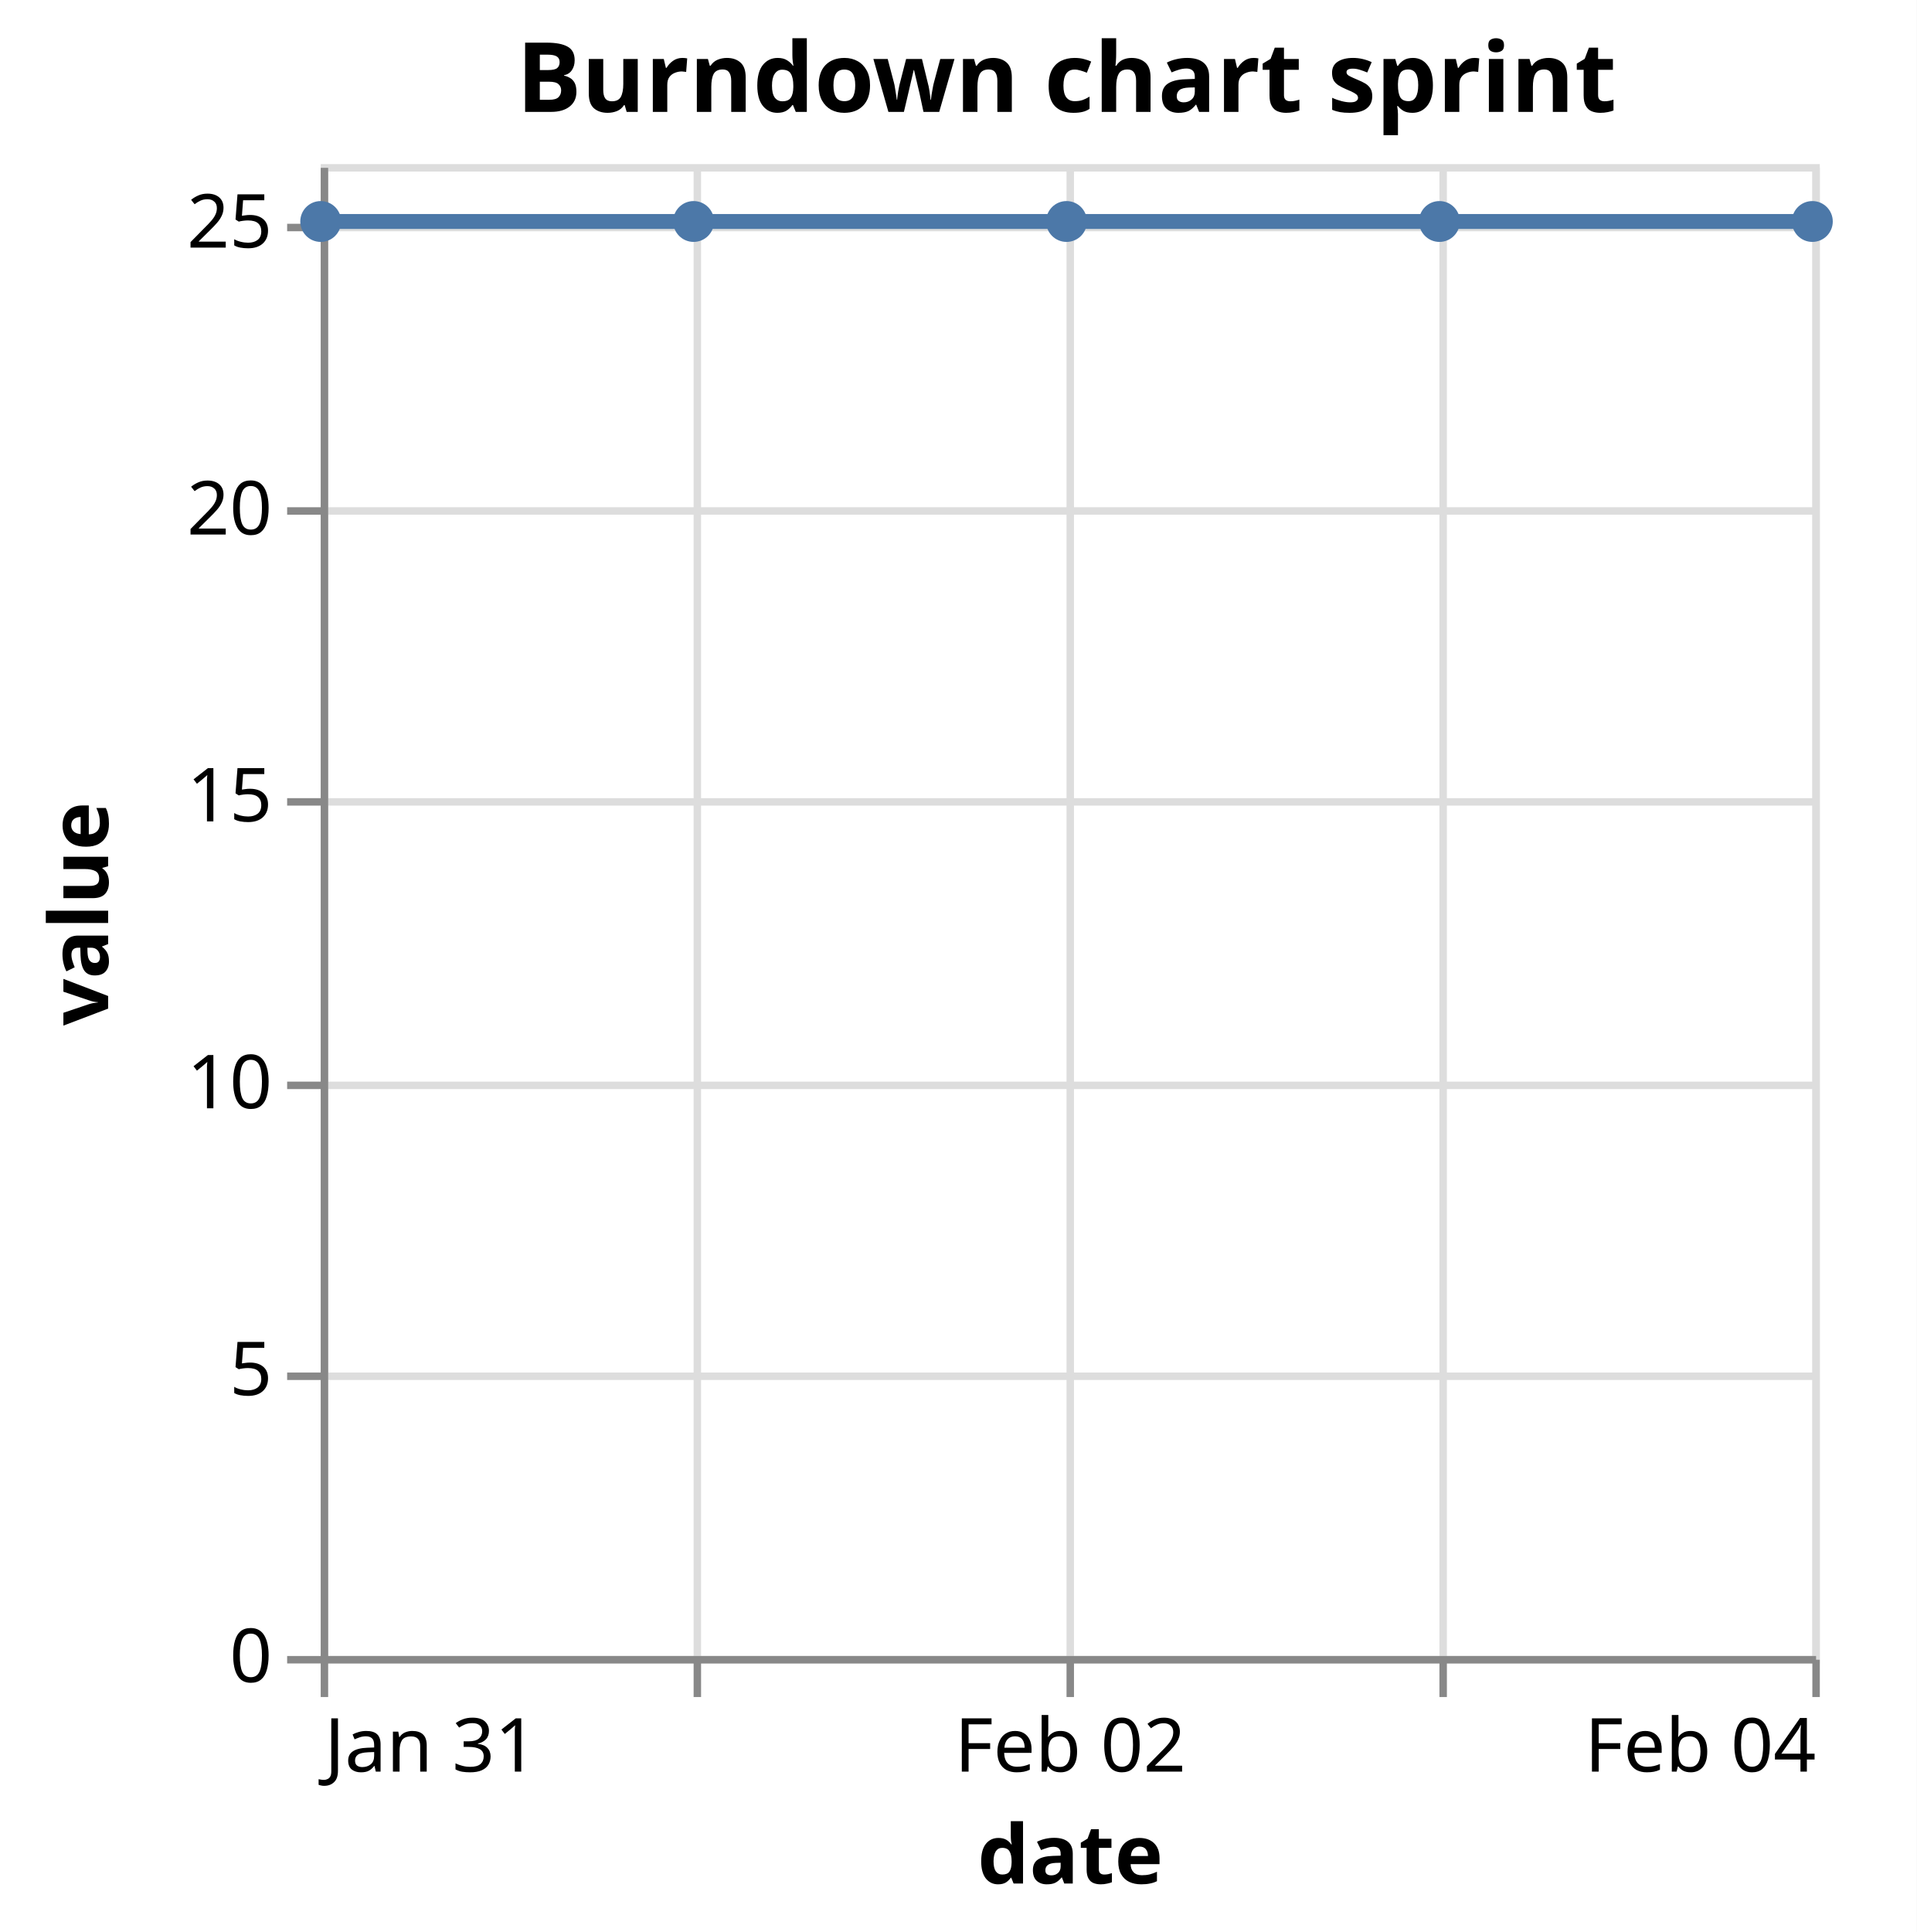
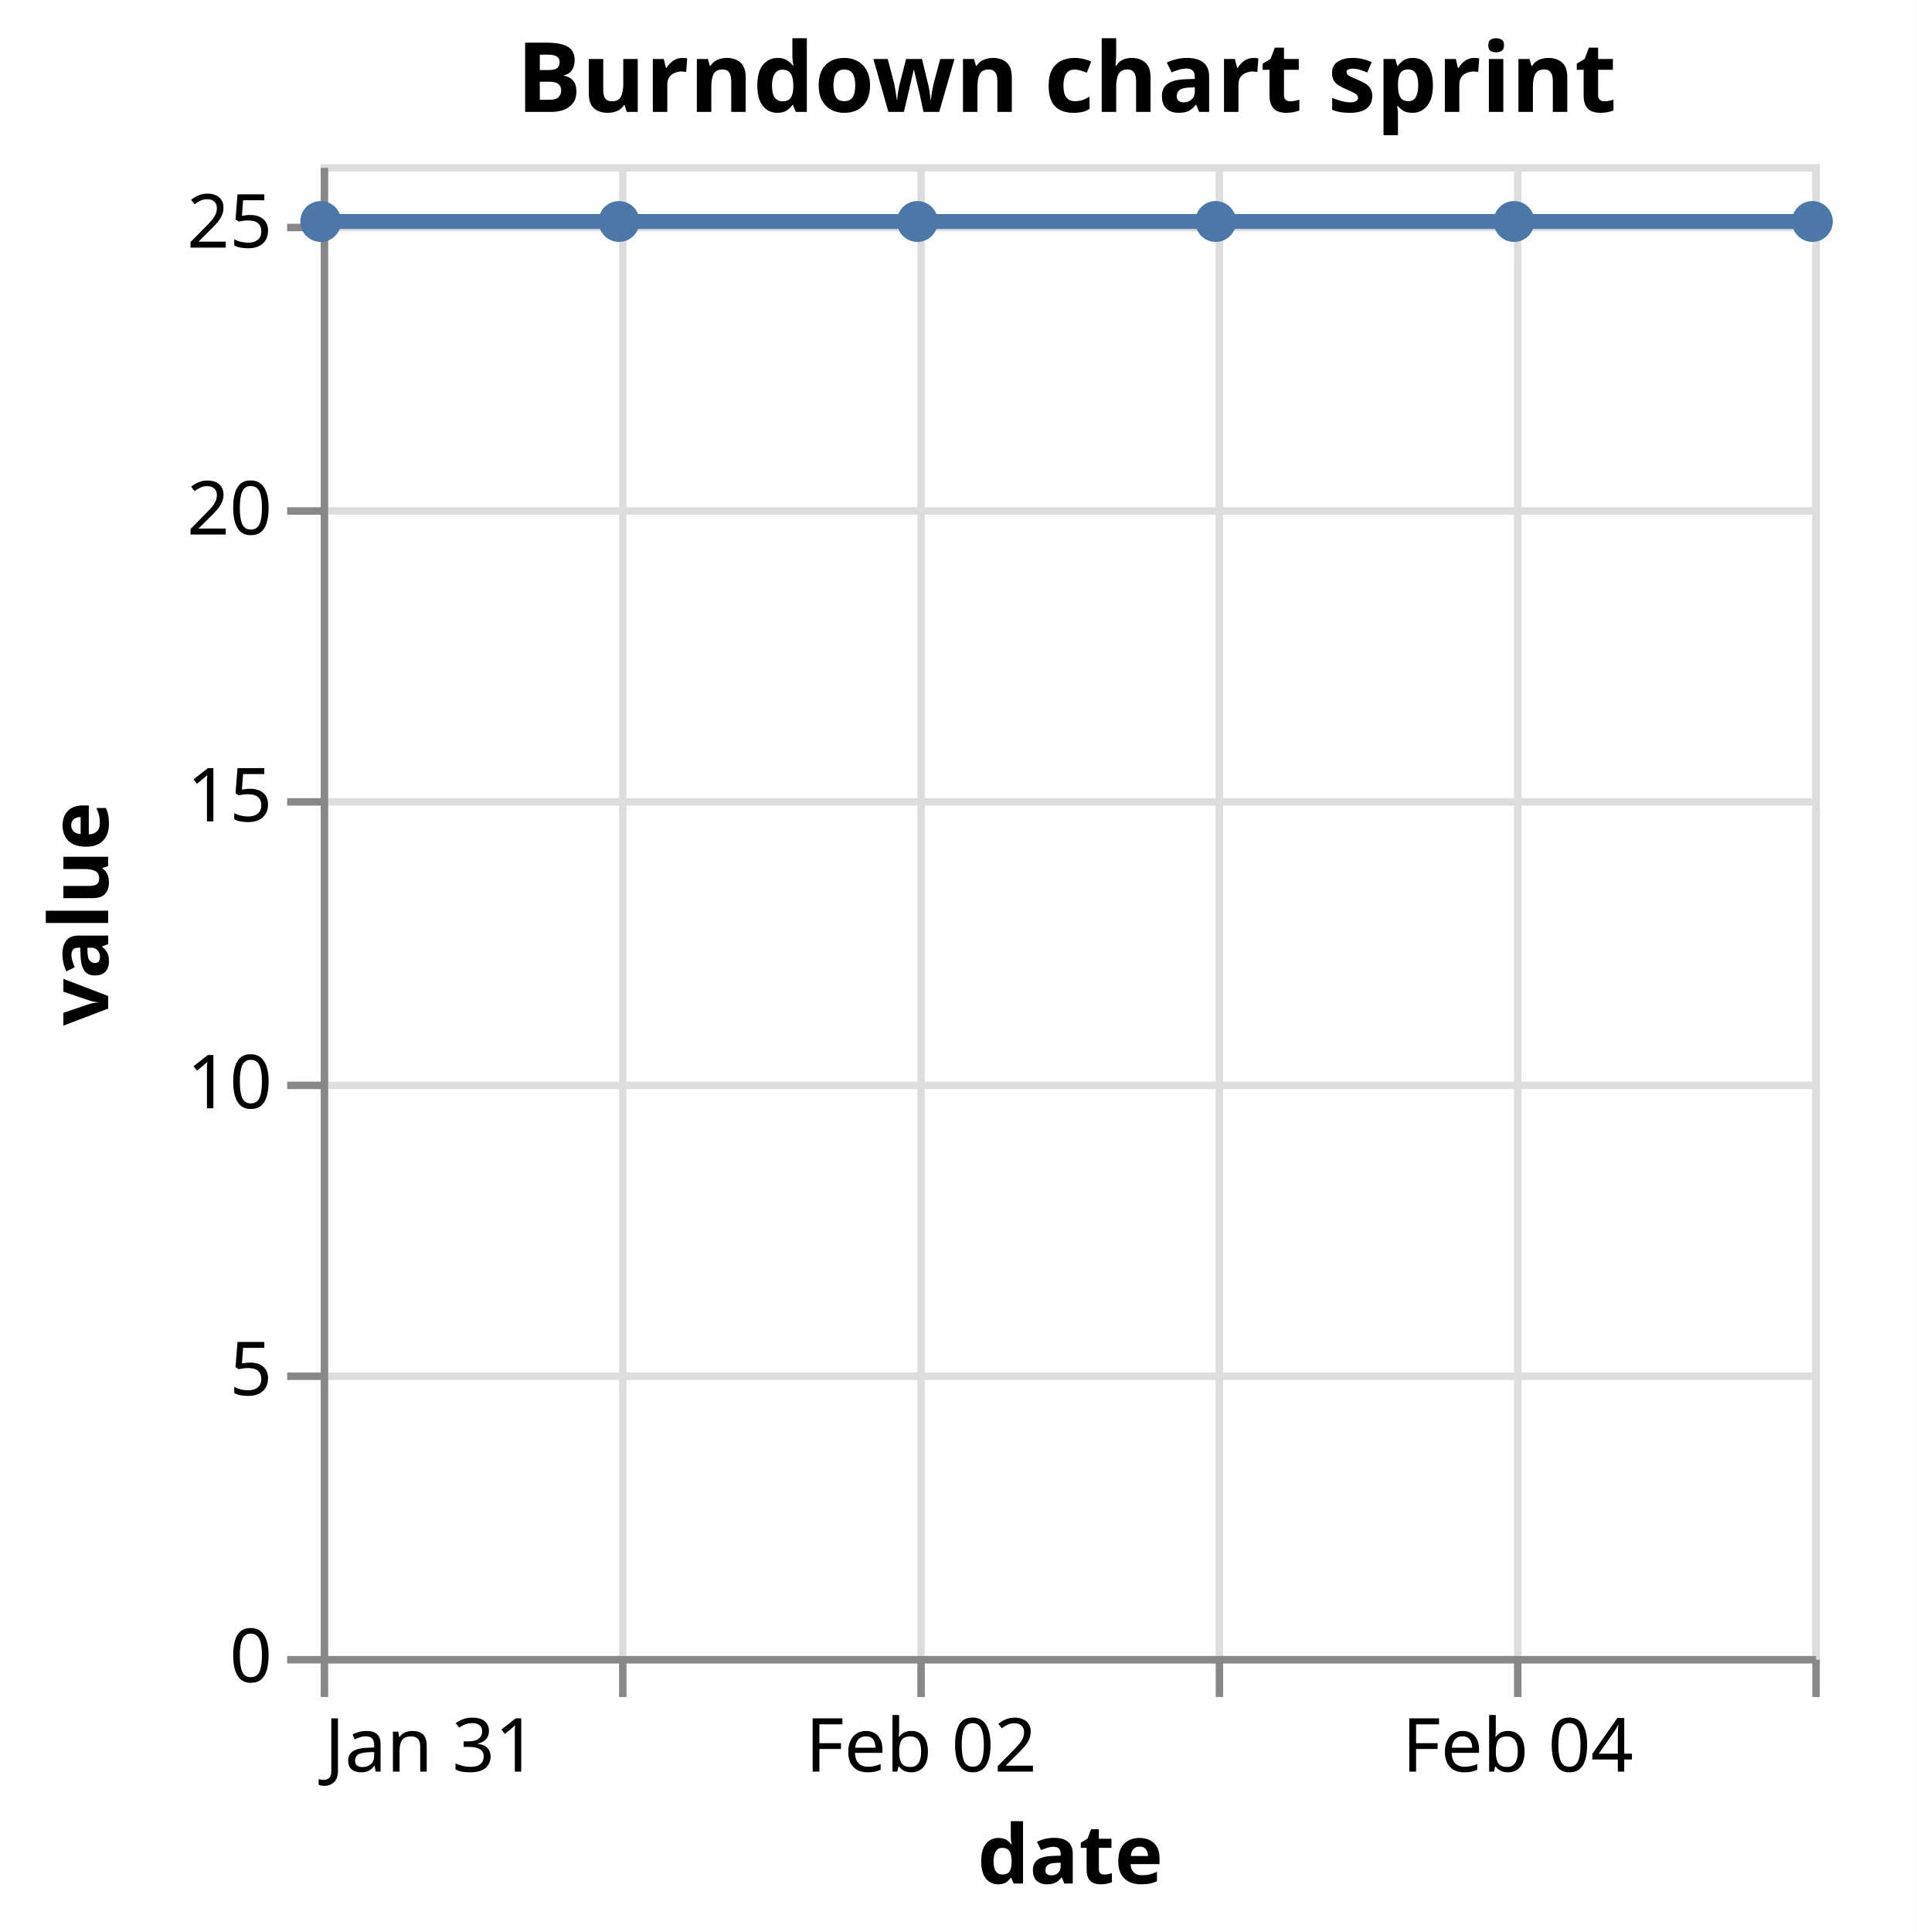
<svg xmlns="http://www.w3.org/2000/svg" version="1.1" class="marks" width="257" height="259" viewBox="0 0 257 259">
  <rect width="257" height="259" fill="white" />
  <g fill="none" stroke-miterlimit="10" transform="translate(43,22)">
    <g class="mark-group role-frame root" role="graphics-object" aria-roledescription="group mark container">
      <g transform="translate(0,0)">
        <path class="background" aria-hidden="true" d="M0.5,0.5h200v200h-200Z" stroke="#ddd" />
        <g>
          <g class="mark-group role-axis" aria-hidden="true">
            <g transform="translate(0.5,200.5)">
              <path class="background" aria-hidden="true" d="M0,0h0v0h0Z" pointer-events="none" />
              <g>
                <g class="mark-rule role-axis-grid" pointer-events="none">
                  <line transform="translate(0,-200)" x2="0" y2="200" stroke="#ddd" stroke-width="1" opacity="1" />
-                   <line transform="translate(50,-200)" x2="0" y2="200" stroke="#ddd" stroke-width="1" opacity="1" />
-                   <line transform="translate(100,-200)" x2="0" y2="200" stroke="#ddd" stroke-width="1" opacity="1" />
-                   <line transform="translate(150,-200)" x2="0" y2="200" stroke="#ddd" stroke-width="1" opacity="1" />
+                   <line transform="translate(40,-200)" x2="0" y2="200" stroke="#ddd" stroke-width="1" opacity="1" />
+                   <line transform="translate(80,-200)" x2="0" y2="200" stroke="#ddd" stroke-width="1" opacity="1" />
+                   <line transform="translate(120,-200)" x2="0" y2="200" stroke="#ddd" stroke-width="1" opacity="1" />
+                   <line transform="translate(160,-200)" x2="0" y2="200" stroke="#ddd" stroke-width="1" opacity="1" />
                  <line transform="translate(200,-200)" x2="0" y2="200" stroke="#ddd" stroke-width="1" opacity="1" />
                </g>
              </g>
              <path class="foreground" aria-hidden="true" d="" pointer-events="none" display="none" />
            </g>
          </g>
          <g class="mark-group role-axis" aria-hidden="true">
            <g transform="translate(0.5,0.5)">
              <path class="background" aria-hidden="true" d="M0,0h0v0h0Z" pointer-events="none" />
              <g>
                <g class="mark-rule role-axis-grid" pointer-events="none">
                  <line transform="translate(0,200)" x2="200" y2="0" stroke="#ddd" stroke-width="1" opacity="1" />
                  <line transform="translate(0,162)" x2="200" y2="0" stroke="#ddd" stroke-width="1" opacity="1" />
                  <line transform="translate(0,123)" x2="200" y2="0" stroke="#ddd" stroke-width="1" opacity="1" />
                  <line transform="translate(0,85)" x2="200" y2="0" stroke="#ddd" stroke-width="1" opacity="1" />
                  <line transform="translate(0,46)" x2="200" y2="0" stroke="#ddd" stroke-width="1" opacity="1" />
                  <line transform="translate(0,8)" x2="200" y2="0" stroke="#ddd" stroke-width="1" opacity="1" />
                </g>
              </g>
              <path class="foreground" aria-hidden="true" d="" pointer-events="none" display="none" />
            </g>
          </g>
-           <g class="mark-group role-axis" role="graphics-symbol" aria-roledescription="axis" aria-label="X-axis titled 'date' for a time scale with values from January 31 to February 04">
+           <g class="mark-group role-axis" role="graphics-symbol" aria-roledescription="axis" aria-label="X-axis titled 'date' for a time scale with values from January 31 to February 05">
            <g transform="translate(0.5,200.5)">
              <path class="background" aria-hidden="true" d="M0,0h0v0h0Z" pointer-events="none" />
              <g>
                <g class="mark-rule role-axis-tick" pointer-events="none">
                  <line transform="translate(0,0)" x2="0" y2="5" stroke="#888" stroke-width="1" opacity="1" />
-                   <line transform="translate(50,0)" x2="0" y2="5" stroke="#888" stroke-width="1" opacity="1" />
-                   <line transform="translate(100,0)" x2="0" y2="5" stroke="#888" stroke-width="1" opacity="1" />
-                   <line transform="translate(150,0)" x2="0" y2="5" stroke="#888" stroke-width="1" opacity="1" />
+                   <line transform="translate(40,0)" x2="0" y2="5" stroke="#888" stroke-width="1" opacity="1" />
+                   <line transform="translate(80,0)" x2="0" y2="5" stroke="#888" stroke-width="1" opacity="1" />
+                   <line transform="translate(120,0)" x2="0" y2="5" stroke="#888" stroke-width="1" opacity="1" />
+                   <line transform="translate(160,0)" x2="0" y2="5" stroke="#888" stroke-width="1" opacity="1" />
                  <line transform="translate(200,0)" x2="0" y2="5" stroke="#888" stroke-width="1" opacity="1" />
                </g>
                <g class="mark-text role-axis-label" pointer-events="none">
                  <text text-anchor="start" transform="translate(0,15)" font-family="sans-serif" font-size="10px" fill="#000" opacity="1">Jan 31</text>
-                   <text text-anchor="middle" transform="translate(50,15)" font-family="sans-serif" font-size="10px" fill="#000" opacity="0">Feb 01</text>
-                   <text text-anchor="middle" transform="translate(100,15)" font-family="sans-serif" font-size="10px" fill="#000" opacity="1">Feb 02</text>
-                   <text text-anchor="middle" transform="translate(150,15)" font-family="sans-serif" font-size="10px" fill="#000" opacity="0">Feb 03</text>
-                   <text text-anchor="end" transform="translate(200,15)" font-family="sans-serif" font-size="10px" fill="#000" opacity="1">Feb 04</text>
+                   <text text-anchor="middle" transform="translate(40,15)" font-family="sans-serif" font-size="10px" fill="#000" opacity="0">Feb 01</text>
+                   <text text-anchor="middle" transform="translate(80,15)" font-family="sans-serif" font-size="10px" fill="#000" opacity="1">Feb 02</text>
+                   <text text-anchor="middle" transform="translate(120,15)" font-family="sans-serif" font-size="10px" fill="#000" opacity="0">Feb 03</text>
+                   <text text-anchor="middle" transform="translate(160,15)" font-family="sans-serif" font-size="10px" fill="#000" opacity="1">Feb 04</text>
+                   <text text-anchor="end" transform="translate(200,15)" font-family="sans-serif" font-size="10px" fill="#000" opacity="0">Feb 05</text>
                </g>
                <g class="mark-rule role-axis-domain" pointer-events="none">
                  <line transform="translate(0,0)" x2="200" y2="0" stroke="#888" stroke-width="1" opacity="1" />
                </g>
                <g class="mark-text role-axis-title" pointer-events="none">
                  <text text-anchor="middle" transform="translate(100,30)" font-family="sans-serif" font-size="11px" font-weight="bold" fill="#000" opacity="1">date</text>
                </g>
              </g>
              <path class="foreground" aria-hidden="true" d="" pointer-events="none" display="none" />
            </g>
          </g>
          <g class="mark-group role-axis" role="graphics-symbol" aria-roledescription="axis" aria-label="Y-axis titled 'value' for a linear scale with values from 0 to 26">
            <g transform="translate(0.5,0.5)">
              <path class="background" aria-hidden="true" d="M0,0h0v0h0Z" pointer-events="none" />
              <g>
                <g class="mark-rule role-axis-tick" pointer-events="none">
                  <line transform="translate(0,200)" x2="-5" y2="0" stroke="#888" stroke-width="1" opacity="1" />
                  <line transform="translate(0,162)" x2="-5" y2="0" stroke="#888" stroke-width="1" opacity="1" />
                  <line transform="translate(0,123)" x2="-5" y2="0" stroke="#888" stroke-width="1" opacity="1" />
                  <line transform="translate(0,85)" x2="-5" y2="0" stroke="#888" stroke-width="1" opacity="1" />
                  <line transform="translate(0,46)" x2="-5" y2="0" stroke="#888" stroke-width="1" opacity="1" />
                  <line transform="translate(0,8)" x2="-5" y2="0" stroke="#888" stroke-width="1" opacity="1" />
                </g>
                <g class="mark-text role-axis-label" pointer-events="none">
                  <text text-anchor="end" transform="translate(-7,203)" font-family="sans-serif" font-size="10px" fill="#000" opacity="1">0</text>
                  <text text-anchor="end" transform="translate(-7,164.5385)" font-family="sans-serif" font-size="10px" fill="#000" opacity="1">5</text>
                  <text text-anchor="end" transform="translate(-7,126.0769)" font-family="sans-serif" font-size="10px" fill="#000" opacity="1">10</text>
                  <text text-anchor="end" transform="translate(-7,87.61538)" font-family="sans-serif" font-size="10px" fill="#000" opacity="1">15</text>
                  <text text-anchor="end" transform="translate(-7,49.15385)" font-family="sans-serif" font-size="10px" fill="#000" opacity="1">20</text>
                  <text text-anchor="end" transform="translate(-7,10.69231)" font-family="sans-serif" font-size="10px" fill="#000" opacity="1">25</text>
                </g>
                <g class="mark-rule role-axis-domain" pointer-events="none">
                  <line transform="translate(0,200)" x2="0" y2="-200" stroke="#888" stroke-width="1" opacity="1" />
                </g>
                <g class="mark-text role-axis-title" pointer-events="none">
                  <text text-anchor="middle" transform="translate(-27,100) rotate(-90) translate(0,-2)" font-family="sans-serif" font-size="11px" font-weight="bold" fill="#000" opacity="1">value</text>
                </g>
              </g>
              <path class="foreground" aria-hidden="true" d="" pointer-events="none" display="none" />
            </g>
          </g>
          <g class="mark-line role-mark layer_0_layer_0_marks" role="graphics-object" aria-roledescription="line mark container">
-             <path aria-label="date: Jan 31; value: 25" role="graphics-symbol" aria-roledescription="line mark" d="M0,7.692L50,7.692L100,7.692L150,7.692L200,7.692" stroke="#4c78a8" stroke-width="2" />
+             <path aria-label="date: Jan 31; value: 25" role="graphics-symbol" aria-roledescription="line mark" d="M0,7.692L40,7.692L80,7.692L120,7.692L160,7.692L200,7.692" stroke="#4c78a8" stroke-width="2" />
          </g>
          <g class="mark-symbol role-mark layer_0_layer_1_marks" role="graphics-object" aria-roledescription="symbol mark container">
            <path aria-label="date: Jan 31; value: 25" role="graphics-symbol" aria-roledescription="point" transform="translate(0,7.692308)" d="M2.739,0A2.739,2.739,0,1,1,-2.739,0A2.739,2.739,0,1,1,2.739,0" fill="#4c78a8" stroke-width="2" opacity="1" />
-             <path aria-label="date: Feb 01; value: 25" role="graphics-symbol" aria-roledescription="point" transform="translate(50,7.692308)" d="M2.739,0A2.739,2.739,0,1,1,-2.739,0A2.739,2.739,0,1,1,2.739,0" fill="#4c78a8" stroke-width="2" opacity="1" />
-             <path aria-label="date: Feb 02; value: 25" role="graphics-symbol" aria-roledescription="point" transform="translate(100,7.692308)" d="M2.739,0A2.739,2.739,0,1,1,-2.739,0A2.739,2.739,0,1,1,2.739,0" fill="#4c78a8" stroke-width="2" opacity="1" />
-             <path aria-label="date: Feb 03; value: 25" role="graphics-symbol" aria-roledescription="point" transform="translate(150,7.692308)" d="M2.739,0A2.739,2.739,0,1,1,-2.739,0A2.739,2.739,0,1,1,2.739,0" fill="#4c78a8" stroke-width="2" opacity="1" />
-             <path aria-label="date: Feb 04; value: 25" role="graphics-symbol" aria-roledescription="point" transform="translate(200,7.692308)" d="M2.739,0A2.739,2.739,0,1,1,-2.739,0A2.739,2.739,0,1,1,2.739,0" fill="#4c78a8" stroke-width="2" opacity="1" />
+             <path aria-label="date: Feb 01; value: 25" role="graphics-symbol" aria-roledescription="point" transform="translate(40,7.692308)" d="M2.739,0A2.739,2.739,0,1,1,-2.739,0A2.739,2.739,0,1,1,2.739,0" fill="#4c78a8" stroke-width="2" opacity="1" />
+             <path aria-label="date: Feb 02; value: 25" role="graphics-symbol" aria-roledescription="point" transform="translate(80,7.692308)" d="M2.739,0A2.739,2.739,0,1,1,-2.739,0A2.739,2.739,0,1,1,2.739,0" fill="#4c78a8" stroke-width="2" opacity="1" />
+             <path aria-label="date: Feb 03; value: 25" role="graphics-symbol" aria-roledescription="point" transform="translate(120,7.692308)" d="M2.739,0A2.739,2.739,0,1,1,-2.739,0A2.739,2.739,0,1,1,2.739,0" fill="#4c78a8" stroke-width="2" opacity="1" />
+             <path aria-label="date: Feb 04; value: 25" role="graphics-symbol" aria-roledescription="point" transform="translate(160,7.692308)" d="M2.739,0A2.739,2.739,0,1,1,-2.739,0A2.739,2.739,0,1,1,2.739,0" fill="#4c78a8" stroke-width="2" opacity="1" />
+             <path aria-label="date: Feb 05; value: 25" role="graphics-symbol" aria-roledescription="point" transform="translate(200,7.692308)" d="M2.739,0A2.739,2.739,0,1,1,-2.739,0A2.739,2.739,0,1,1,2.739,0" fill="#4c78a8" stroke-width="2" opacity="1" />
          </g>
          <g class="mark-group role-title">
            <g transform="translate(100,-17)">
              <path class="background" aria-hidden="true" d="M0,0h0v0h0Z" pointer-events="none" />
              <g>
                <g class="mark-text role-title-text" role="graphics-symbol" aria-roledescription="title" aria-label="Title text 'Burndown chart sprint'" pointer-events="none">
                  <text text-anchor="middle" transform="translate(0,10)" font-family="sans-serif" font-size="13px" font-weight="bold" fill="#000" opacity="1">Burndown chart sprint</text>
                </g>
              </g>
              <path class="foreground" aria-hidden="true" d="" pointer-events="none" display="none" />
            </g>
          </g>
        </g>
        <path class="foreground" aria-hidden="true" d="" display="none" />
      </g>
    </g>
  </g>
</svg>
